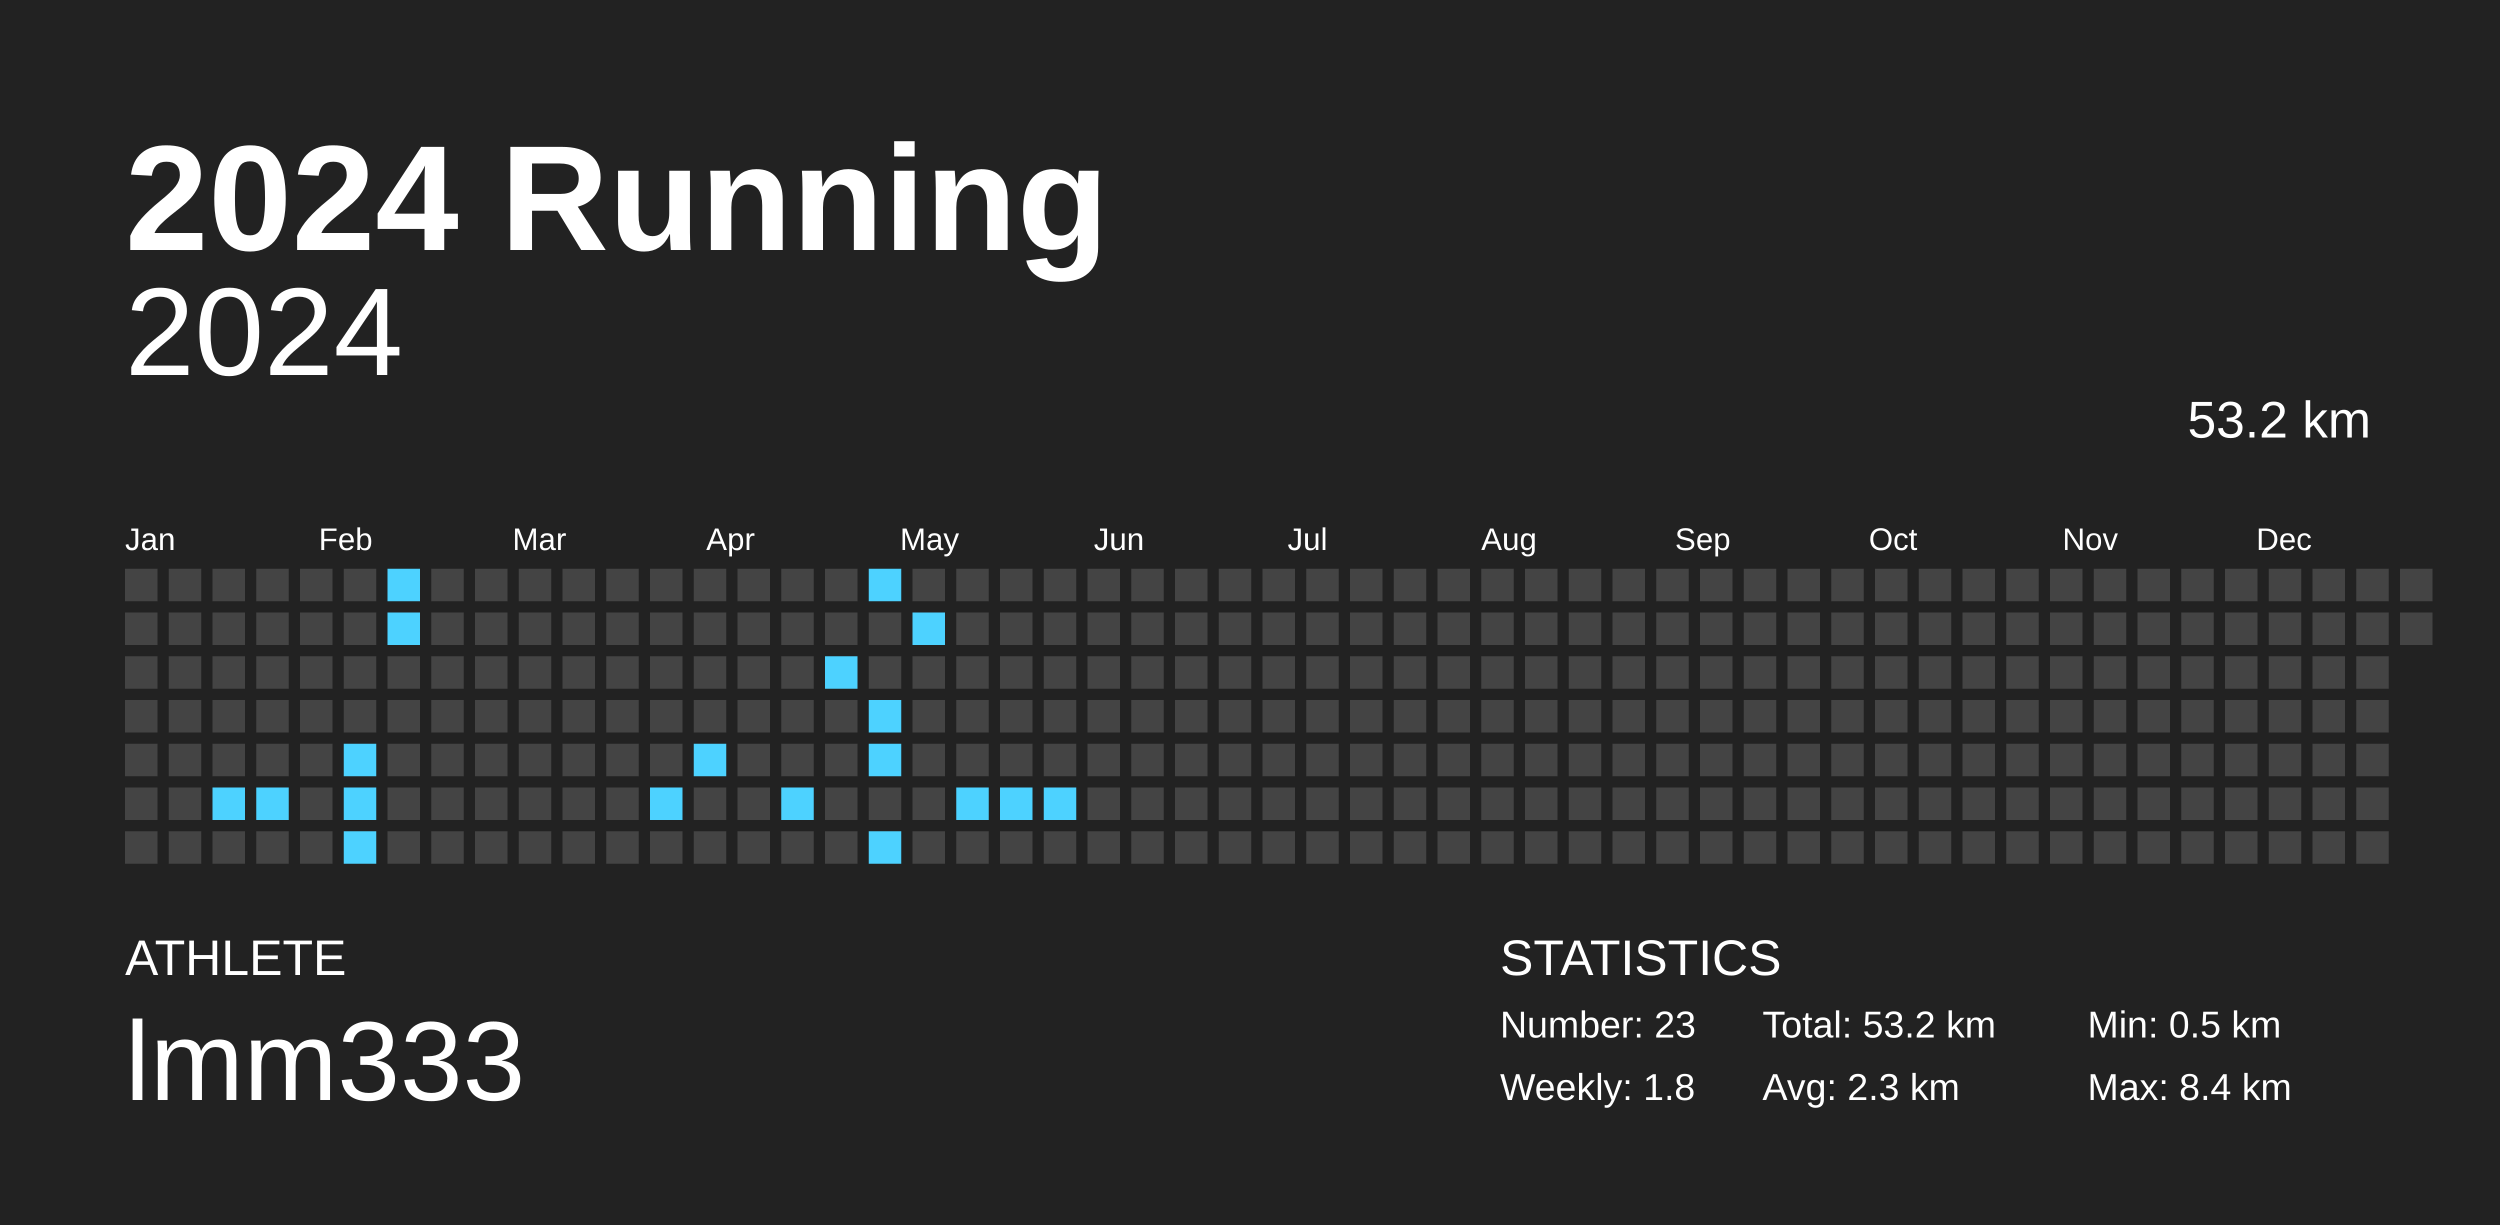
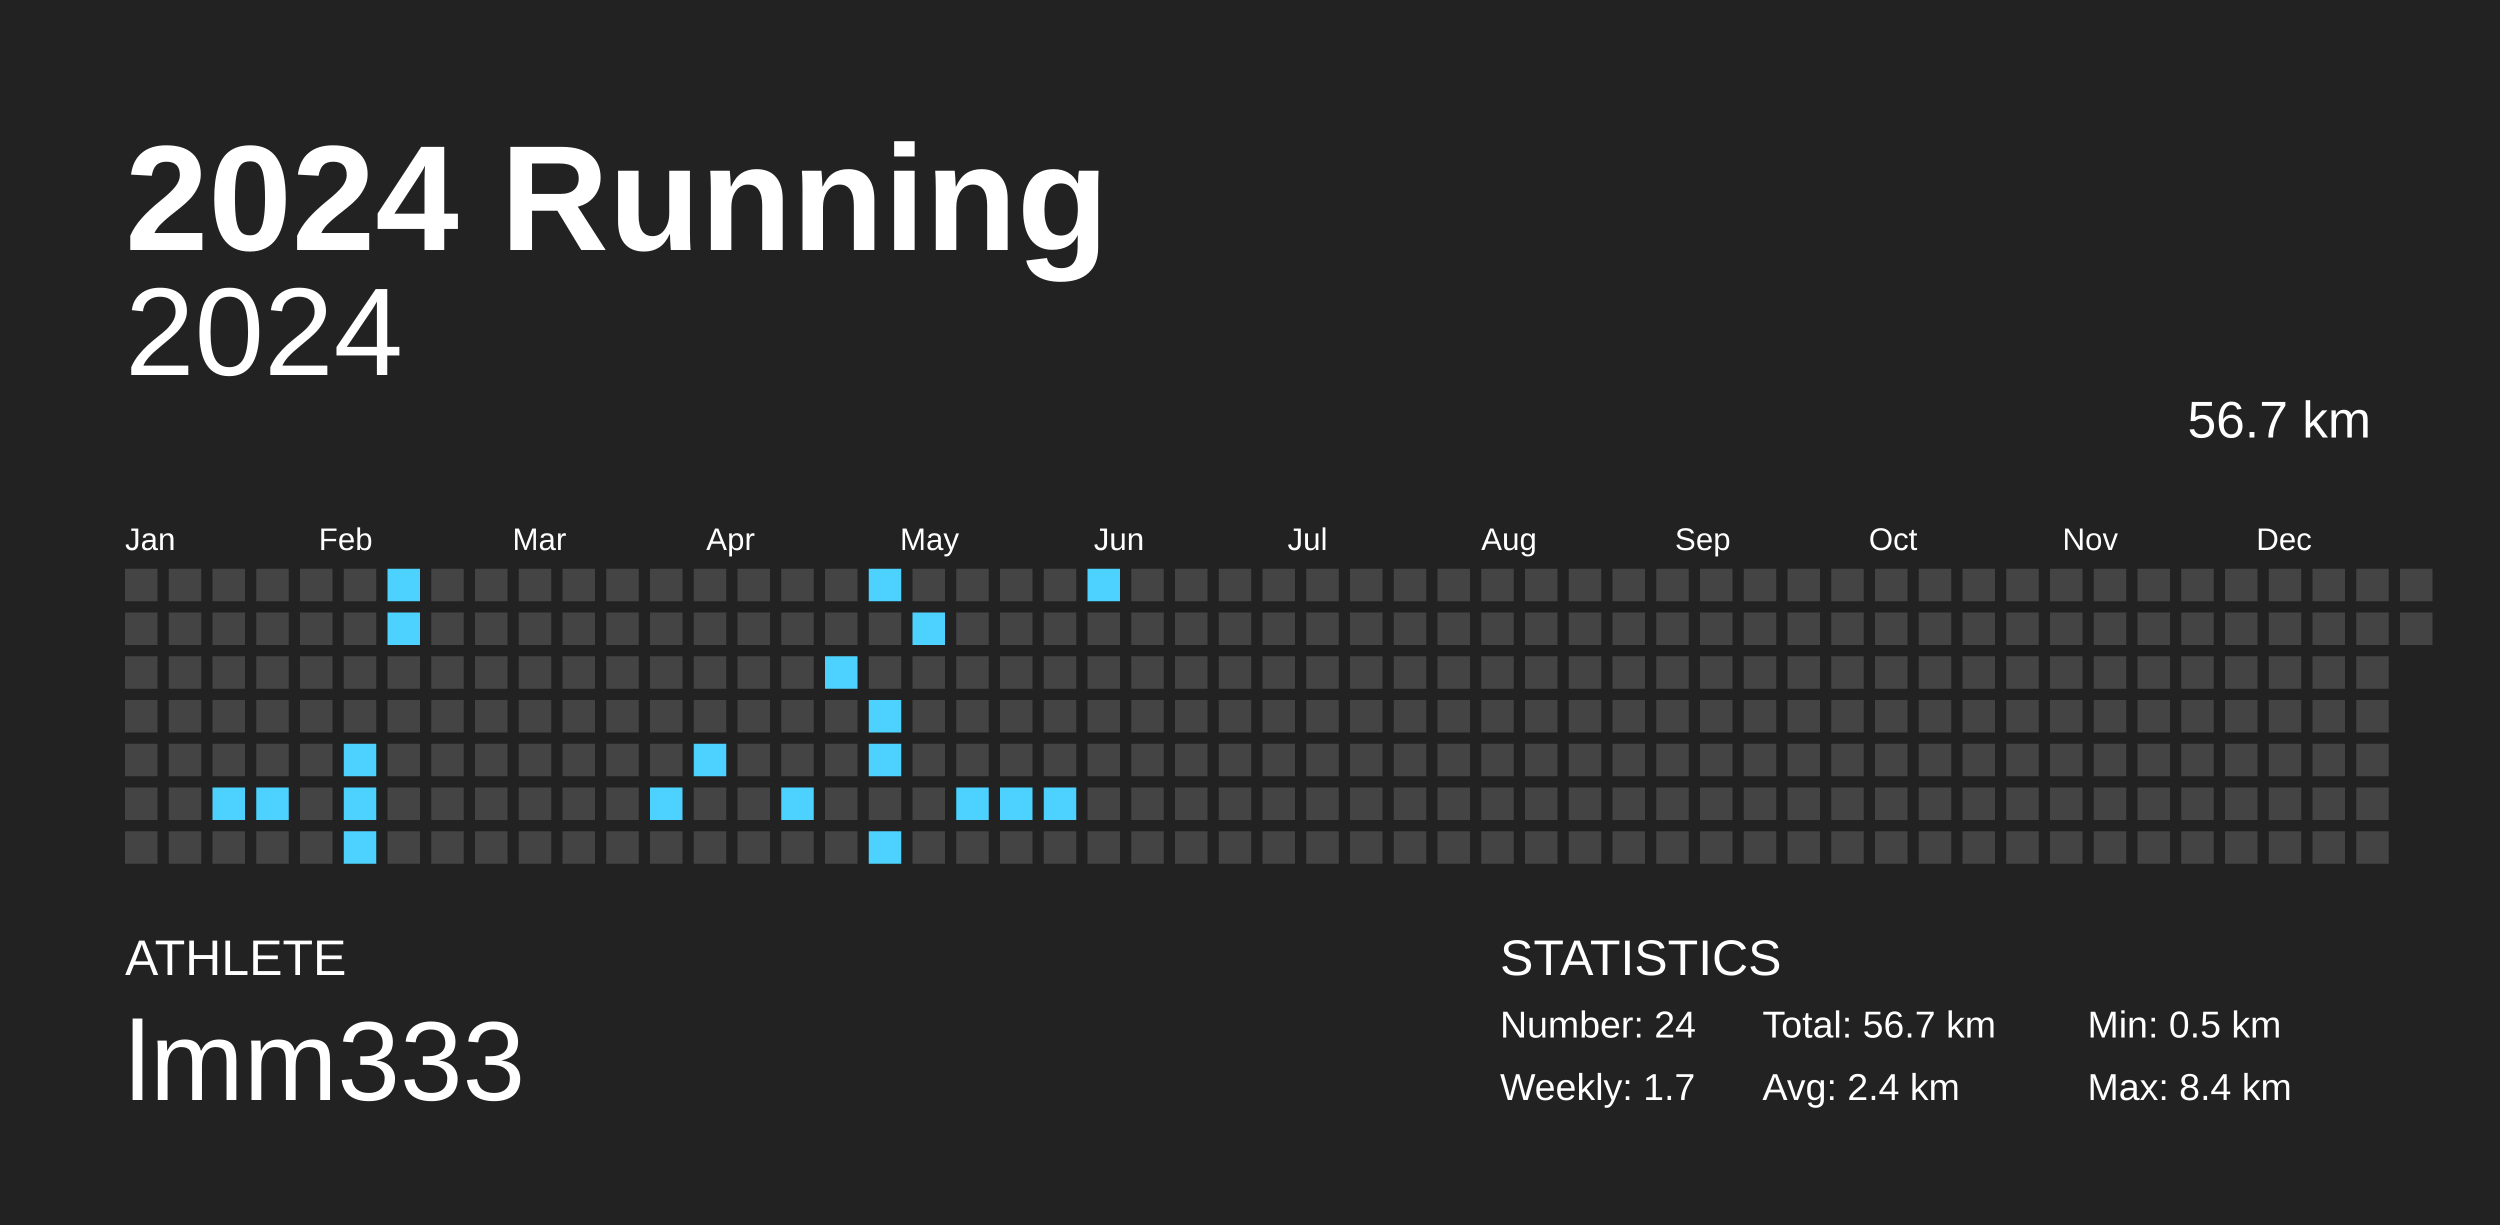
<svg xmlns="http://www.w3.org/2000/svg" baseProfile="full" height="98mm" version="1.1" viewBox="0,0,200,98" width="200mm">
  <defs />
  <rect fill="#222222" height="98" width="200" x="0" y="0" />
  <text fill="#FFFFFF" style="font-size:12px; font-family:Arial; font-weight:bold;" x="10" y="20">2024 Running</text>
  <text fill="#FFFFFF" style="font-size:4px; font-family:Arial" x="10" y="78">ATHLETE</text>
  <text fill="#FFFFFF" style="font-size:9px; font-family:Arial" x="10" y="88">lmm333</text>
  <text fill="#FFFFFF" style="font-size:4px; font-family:Arial" x="120" y="78">STATISTICS</text>
-   <text fill="#FFFFFF" style="font-size:3px; font-family:Arial" x="120" y="83">Number: 23</text>
-   <text fill="#FFFFFF" style="font-size:3px; font-family:Arial" x="120" y="88">Weekly: 1.8</text>
-   <text fill="#FFFFFF" style="font-size:3px; font-family:Arial" x="141" y="83">Total: 53.2 km</text>
-   <text fill="#FFFFFF" style="font-size:3px; font-family:Arial" x="141" y="88">Avg: 2.3 km</text>
+   <text fill="#FFFFFF" style="font-size:3px; font-family:Arial" x="120" y="83">Number: 24</text>
+   <text fill="#FFFFFF" style="font-size:3px; font-family:Arial" x="120" y="88">Weekly: 1.7</text>
+   <text fill="#FFFFFF" style="font-size:3px; font-family:Arial" x="141" y="83">Total: 56.7 km</text>
+   <text fill="#FFFFFF" style="font-size:3px; font-family:Arial" x="141" y="88">Avg: 2.4 km</text>
  <text fill="#FFFFFF" style="font-size:3px; font-family:Arial" x="167" y="83">Min: 0.5 km</text>
  <text fill="#FFFFFF" style="font-size:3px; font-family:Arial" x="167" y="88">Max: 8.4 km</text>
  <text alignment-baseline="hanging" fill="#FFFFFF" style="font-size:10.0px; font-family:Arial;" x="10" y="30">2024</text>
-   <text alignment-baseline="hanging" fill="#FFFFFF" style="font-size:4.125px; font-family:Arial;" x="175" y="35">53.2 km</text>
+   <text alignment-baseline="hanging" fill="#FFFFFF" style="font-size:4.125px; font-family:Arial;" x="175" y="35">56.7 km</text>
  <text fill="#FFFFFF" style="font-size:2.5px; font-family:Arial" x="10.0" y="44">Jan</text>
  <text fill="#FFFFFF" style="font-size:2.5px; font-family:Arial" x="25.5" y="44">Feb</text>
  <text fill="#FFFFFF" style="font-size:2.5px; font-family:Arial" x="41.0" y="44">Mar</text>
  <text fill="#FFFFFF" style="font-size:2.5px; font-family:Arial" x="56.5" y="44">Apr</text>
  <text fill="#FFFFFF" style="font-size:2.5px; font-family:Arial" x="72.0" y="44">May</text>
  <text fill="#FFFFFF" style="font-size:2.5px; font-family:Arial" x="87.5" y="44">Jun</text>
  <text fill="#FFFFFF" style="font-size:2.5px; font-family:Arial" x="103.0" y="44">Jul</text>
  <text fill="#FFFFFF" style="font-size:2.5px; font-family:Arial" x="118.5" y="44">Aug</text>
  <text fill="#FFFFFF" style="font-size:2.5px; font-family:Arial" x="134.0" y="44">Sep</text>
  <text fill="#FFFFFF" style="font-size:2.5px; font-family:Arial" x="149.5" y="44">Oct</text>
  <text fill="#FFFFFF" style="font-size:2.5px; font-family:Arial" x="165.0" y="44">Nov</text>
  <text fill="#FFFFFF" style="font-size:2.5px; font-family:Arial" x="180.5" y="44">Dec</text>
  <rect fill="#444444" height="2.6" width="2.6" x="10.0" y="45.5" />
  <rect fill="#444444" height="2.6" width="2.6" x="10.0" y="49.0" />
  <rect fill="#444444" height="2.6" width="2.6" x="10.0" y="52.5" />
  <rect fill="#444444" height="2.6" width="2.6" x="10.0" y="56.0" />
  <rect fill="#444444" height="2.6" width="2.6" x="10.0" y="59.5" />
  <rect fill="#444444" height="2.6" width="2.6" x="10.0" y="63.0" />
  <rect fill="#444444" height="2.6" width="2.6" x="10.0" y="66.5" />
  <rect fill="#444444" height="2.6" width="2.6" x="13.5" y="45.5" />
  <rect fill="#444444" height="2.6" width="2.6" x="13.5" y="49.0" />
  <rect fill="#444444" height="2.6" width="2.6" x="13.5" y="52.5" />
  <rect fill="#444444" height="2.6" width="2.6" x="13.5" y="56.0" />
  <rect fill="#444444" height="2.6" width="2.6" x="13.5" y="59.5" />
  <rect fill="#444444" height="2.6" width="2.6" x="13.5" y="63.0" />
  <rect fill="#444444" height="2.6" width="2.6" x="13.5" y="66.5" />
  <rect fill="#444444" height="2.6" width="2.6" x="17.0" y="45.5" />
  <rect fill="#444444" height="2.6" width="2.6" x="17.0" y="49.0" />
  <rect fill="#444444" height="2.6" width="2.6" x="17.0" y="52.5" />
  <rect fill="#444444" height="2.6" width="2.6" x="17.0" y="56.0" />
  <rect fill="#444444" height="2.6" width="2.6" x="17.0" y="59.5" />
  <rect fill="#4dd2ff" height="2.6" width="2.6" x="17.0" y="63.0" />
  <rect fill="#444444" height="2.6" width="2.6" x="17.0" y="66.5" />
  <rect fill="#444444" height="2.6" width="2.6" x="20.5" y="45.5" />
  <rect fill="#444444" height="2.6" width="2.6" x="20.5" y="49.0" />
  <rect fill="#444444" height="2.6" width="2.6" x="20.5" y="52.5" />
  <rect fill="#444444" height="2.6" width="2.6" x="20.5" y="56.0" />
  <rect fill="#444444" height="2.6" width="2.6" x="20.5" y="59.5" />
  <rect fill="#4dd2ff" height="2.6" width="2.6" x="20.5" y="63.0" />
  <rect fill="#444444" height="2.6" width="2.6" x="20.5" y="66.5" />
  <rect fill="#444444" height="2.6" width="2.6" x="24.0" y="45.5" />
  <rect fill="#444444" height="2.6" width="2.6" x="24.0" y="49.0" />
  <rect fill="#444444" height="2.6" width="2.6" x="24.0" y="52.5" />
  <rect fill="#444444" height="2.6" width="2.6" x="24.0" y="56.0" />
  <rect fill="#444444" height="2.6" width="2.6" x="24.0" y="59.5" />
  <rect fill="#444444" height="2.6" width="2.6" x="24.0" y="63.0" />
  <rect fill="#444444" height="2.6" width="2.6" x="24.0" y="66.5" />
  <rect fill="#444444" height="2.6" width="2.6" x="27.5" y="45.5" />
  <rect fill="#444444" height="2.6" width="2.6" x="27.5" y="49.0" />
  <rect fill="#444444" height="2.6" width="2.6" x="27.5" y="52.5" />
  <rect fill="#444444" height="2.6" width="2.6" x="27.5" y="56.0" />
  <rect fill="#4dd2ff" height="2.6" width="2.6" x="27.5" y="59.5" />
  <rect fill="#4dd2ff" height="2.6" width="2.6" x="27.5" y="63.0" />
  <rect fill="#4dd2ff" height="2.6" width="2.6" x="27.5" y="66.5" />
  <rect fill="#4dd2ff" height="2.6" width="2.6" x="31.0" y="45.5" />
  <rect fill="#4dd2ff" height="2.6" width="2.6" x="31.0" y="49.0" />
  <rect fill="#444444" height="2.6" width="2.6" x="31.0" y="52.5" />
  <rect fill="#444444" height="2.6" width="2.6" x="31.0" y="56.0" />
  <rect fill="#444444" height="2.6" width="2.6" x="31.0" y="59.5" />
  <rect fill="#444444" height="2.6" width="2.6" x="31.0" y="63.0" />
  <rect fill="#444444" height="2.6" width="2.6" x="31.0" y="66.5" />
  <rect fill="#444444" height="2.6" width="2.6" x="34.5" y="45.5" />
  <rect fill="#444444" height="2.6" width="2.6" x="34.5" y="49.0" />
  <rect fill="#444444" height="2.6" width="2.6" x="34.5" y="52.5" />
  <rect fill="#444444" height="2.6" width="2.6" x="34.5" y="56.0" />
  <rect fill="#444444" height="2.6" width="2.6" x="34.5" y="59.5" />
  <rect fill="#444444" height="2.6" width="2.6" x="34.5" y="63.0" />
  <rect fill="#444444" height="2.6" width="2.6" x="34.5" y="66.5" />
  <rect fill="#444444" height="2.6" width="2.6" x="38.0" y="45.5" />
  <rect fill="#444444" height="2.6" width="2.6" x="38.0" y="49.0" />
  <rect fill="#444444" height="2.6" width="2.6" x="38.0" y="52.5" />
  <rect fill="#444444" height="2.6" width="2.6" x="38.0" y="56.0" />
  <rect fill="#444444" height="2.6" width="2.6" x="38.0" y="59.5" />
  <rect fill="#444444" height="2.6" width="2.6" x="38.0" y="63.0" />
  <rect fill="#444444" height="2.6" width="2.6" x="38.0" y="66.5" />
  <rect fill="#444444" height="2.6" width="2.6" x="41.5" y="45.5" />
  <rect fill="#444444" height="2.6" width="2.6" x="41.5" y="49.0" />
  <rect fill="#444444" height="2.6" width="2.6" x="41.5" y="52.5" />
  <rect fill="#444444" height="2.6" width="2.6" x="41.5" y="56.0" />
  <rect fill="#444444" height="2.6" width="2.6" x="41.5" y="59.5" />
  <rect fill="#444444" height="2.6" width="2.6" x="41.5" y="63.0" />
  <rect fill="#444444" height="2.6" width="2.6" x="41.5" y="66.5" />
  <rect fill="#444444" height="2.6" width="2.6" x="45.0" y="45.5" />
  <rect fill="#444444" height="2.6" width="2.6" x="45.0" y="49.0" />
  <rect fill="#444444" height="2.6" width="2.6" x="45.0" y="52.5" />
  <rect fill="#444444" height="2.6" width="2.6" x="45.0" y="56.0" />
  <rect fill="#444444" height="2.6" width="2.6" x="45.0" y="59.5" />
  <rect fill="#444444" height="2.6" width="2.6" x="45.0" y="63.0" />
  <rect fill="#444444" height="2.6" width="2.6" x="45.0" y="66.5" />
  <rect fill="#444444" height="2.6" width="2.6" x="48.5" y="45.5" />
  <rect fill="#444444" height="2.6" width="2.6" x="48.5" y="49.0" />
  <rect fill="#444444" height="2.6" width="2.6" x="48.5" y="52.5" />
  <rect fill="#444444" height="2.6" width="2.6" x="48.5" y="56.0" />
  <rect fill="#444444" height="2.6" width="2.6" x="48.5" y="59.5" />
  <rect fill="#444444" height="2.6" width="2.6" x="48.5" y="63.0" />
  <rect fill="#444444" height="2.6" width="2.6" x="48.5" y="66.5" />
  <rect fill="#444444" height="2.6" width="2.6" x="52.0" y="45.5" />
  <rect fill="#444444" height="2.6" width="2.6" x="52.0" y="49.0" />
  <rect fill="#444444" height="2.6" width="2.6" x="52.0" y="52.5" />
  <rect fill="#444444" height="2.6" width="2.6" x="52.0" y="56.0" />
  <rect fill="#444444" height="2.6" width="2.6" x="52.0" y="59.5" />
  <rect fill="#4dd2ff" height="2.6" width="2.6" x="52.0" y="63.0" />
  <rect fill="#444444" height="2.6" width="2.6" x="52.0" y="66.5" />
  <rect fill="#444444" height="2.6" width="2.6" x="55.5" y="45.5" />
  <rect fill="#444444" height="2.6" width="2.6" x="55.5" y="49.0" />
  <rect fill="#444444" height="2.6" width="2.6" x="55.5" y="52.5" />
  <rect fill="#444444" height="2.6" width="2.6" x="55.5" y="56.0" />
  <rect fill="#4dd2ff" height="2.6" width="2.6" x="55.5" y="59.5" />
  <rect fill="#444444" height="2.6" width="2.6" x="55.5" y="63.0" />
  <rect fill="#444444" height="2.6" width="2.6" x="55.5" y="66.5" />
  <rect fill="#444444" height="2.6" width="2.6" x="59.0" y="45.5" />
  <rect fill="#444444" height="2.6" width="2.6" x="59.0" y="49.0" />
  <rect fill="#444444" height="2.6" width="2.6" x="59.0" y="52.5" />
  <rect fill="#444444" height="2.6" width="2.6" x="59.0" y="56.0" />
  <rect fill="#444444" height="2.6" width="2.6" x="59.0" y="59.5" />
  <rect fill="#444444" height="2.6" width="2.6" x="59.0" y="63.0" />
  <rect fill="#444444" height="2.6" width="2.6" x="59.0" y="66.5" />
  <rect fill="#444444" height="2.6" width="2.6" x="62.5" y="45.5" />
  <rect fill="#444444" height="2.6" width="2.6" x="62.5" y="49.0" />
  <rect fill="#444444" height="2.6" width="2.6" x="62.5" y="52.5" />
  <rect fill="#444444" height="2.6" width="2.6" x="62.5" y="56.0" />
  <rect fill="#444444" height="2.6" width="2.6" x="62.5" y="59.5" />
  <rect fill="#4dd2ff" height="2.6" width="2.6" x="62.5" y="63.0" />
  <rect fill="#444444" height="2.6" width="2.6" x="62.5" y="66.5" />
  <rect fill="#444444" height="2.6" width="2.6" x="66.0" y="45.5" />
  <rect fill="#444444" height="2.6" width="2.6" x="66.0" y="49.0" />
  <rect fill="#4dd2ff" height="2.6" width="2.6" x="66.0" y="52.5" />
  <rect fill="#444444" height="2.6" width="2.6" x="66.0" y="56.0" />
  <rect fill="#444444" height="2.6" width="2.6" x="66.0" y="59.5" />
  <rect fill="#444444" height="2.6" width="2.6" x="66.0" y="63.0" />
  <rect fill="#444444" height="2.6" width="2.6" x="66.0" y="66.5" />
  <rect fill="#4dd2ff" height="2.6" width="2.6" x="69.5" y="45.5" />
  <rect fill="#444444" height="2.6" width="2.6" x="69.5" y="49.0" />
  <rect fill="#444444" height="2.6" width="2.6" x="69.5" y="52.5" />
  <rect fill="#4dd2ff" height="2.6" width="2.6" x="69.5" y="56.0" />
  <rect fill="#4dd2ff" height="2.6" width="2.6" x="69.5" y="59.5" />
  <rect fill="#444444" height="2.6" width="2.6" x="69.5" y="63.0" />
  <rect fill="#4dd2ff" height="2.6" width="2.6" x="69.5" y="66.5" />
  <rect fill="#444444" height="2.6" width="2.6" x="73.0" y="45.5" />
  <rect fill="#4dd2ff" height="2.6" width="2.6" x="73.0" y="49.0" />
  <rect fill="#444444" height="2.6" width="2.6" x="73.0" y="52.5" />
  <rect fill="#444444" height="2.6" width="2.6" x="73.0" y="56.0" />
  <rect fill="#444444" height="2.6" width="2.6" x="73.0" y="59.5" />
  <rect fill="#444444" height="2.6" width="2.6" x="73.0" y="63.0" />
  <rect fill="#444444" height="2.6" width="2.6" x="73.0" y="66.5" />
  <rect fill="#444444" height="2.6" width="2.6" x="76.5" y="45.5" />
  <rect fill="#444444" height="2.6" width="2.6" x="76.5" y="49.0" />
  <rect fill="#444444" height="2.6" width="2.6" x="76.5" y="52.5" />
  <rect fill="#444444" height="2.6" width="2.6" x="76.5" y="56.0" />
  <rect fill="#444444" height="2.6" width="2.6" x="76.5" y="59.5" />
  <rect fill="#4dd2ff" height="2.6" width="2.6" x="76.5" y="63.0" />
  <rect fill="#444444" height="2.6" width="2.6" x="76.5" y="66.5" />
  <rect fill="#444444" height="2.6" width="2.6" x="80.0" y="45.5" />
  <rect fill="#444444" height="2.6" width="2.6" x="80.0" y="49.0" />
  <rect fill="#444444" height="2.6" width="2.6" x="80.0" y="52.5" />
  <rect fill="#444444" height="2.6" width="2.6" x="80.0" y="56.0" />
  <rect fill="#444444" height="2.6" width="2.6" x="80.0" y="59.5" />
  <rect fill="#4dd2ff" height="2.6" width="2.6" x="80.0" y="63.0" />
  <rect fill="#444444" height="2.6" width="2.6" x="80.0" y="66.5" />
  <rect fill="#444444" height="2.6" width="2.6" x="83.5" y="45.5" />
  <rect fill="#444444" height="2.6" width="2.6" x="83.5" y="49.0" />
  <rect fill="#444444" height="2.6" width="2.6" x="83.5" y="52.5" />
  <rect fill="#444444" height="2.6" width="2.6" x="83.5" y="56.0" />
  <rect fill="#444444" height="2.6" width="2.6" x="83.5" y="59.5" />
  <rect fill="#4dd2ff" height="2.6" width="2.6" x="83.5" y="63.0" />
  <rect fill="#444444" height="2.6" width="2.6" x="83.5" y="66.5" />
-   <rect fill="#444444" height="2.6" width="2.6" x="87.0" y="45.5" />
+   <rect fill="#4dd2ff" height="2.6" width="2.6" x="87.0" y="45.5" />
  <rect fill="#444444" height="2.6" width="2.6" x="87.0" y="49.0" />
  <rect fill="#444444" height="2.6" width="2.6" x="87.0" y="52.5" />
  <rect fill="#444444" height="2.6" width="2.6" x="87.0" y="56.0" />
  <rect fill="#444444" height="2.6" width="2.6" x="87.0" y="59.5" />
  <rect fill="#444444" height="2.6" width="2.6" x="87.0" y="63.0" />
  <rect fill="#444444" height="2.6" width="2.6" x="87.0" y="66.5" />
  <rect fill="#444444" height="2.6" width="2.6" x="90.5" y="45.5" />
  <rect fill="#444444" height="2.6" width="2.6" x="90.5" y="49.0" />
  <rect fill="#444444" height="2.6" width="2.6" x="90.5" y="52.5" />
  <rect fill="#444444" height="2.6" width="2.6" x="90.5" y="56.0" />
  <rect fill="#444444" height="2.6" width="2.6" x="90.5" y="59.5" />
  <rect fill="#444444" height="2.6" width="2.6" x="90.5" y="63.0" />
  <rect fill="#444444" height="2.6" width="2.6" x="90.5" y="66.5" />
  <rect fill="#444444" height="2.6" width="2.6" x="94.0" y="45.5" />
  <rect fill="#444444" height="2.6" width="2.6" x="94.0" y="49.0" />
  <rect fill="#444444" height="2.6" width="2.6" x="94.0" y="52.5" />
  <rect fill="#444444" height="2.6" width="2.6" x="94.0" y="56.0" />
  <rect fill="#444444" height="2.6" width="2.6" x="94.0" y="59.5" />
  <rect fill="#444444" height="2.6" width="2.6" x="94.0" y="63.0" />
  <rect fill="#444444" height="2.6" width="2.6" x="94.0" y="66.5" />
  <rect fill="#444444" height="2.6" width="2.6" x="97.5" y="45.5" />
  <rect fill="#444444" height="2.6" width="2.6" x="97.5" y="49.0" />
  <rect fill="#444444" height="2.6" width="2.6" x="97.5" y="52.5" />
  <rect fill="#444444" height="2.6" width="2.6" x="97.5" y="56.0" />
  <rect fill="#444444" height="2.6" width="2.6" x="97.5" y="59.5" />
  <rect fill="#444444" height="2.6" width="2.6" x="97.5" y="63.0" />
  <rect fill="#444444" height="2.6" width="2.6" x="97.5" y="66.5" />
  <rect fill="#444444" height="2.6" width="2.6" x="101.0" y="45.5" />
  <rect fill="#444444" height="2.6" width="2.6" x="101.0" y="49.0" />
  <rect fill="#444444" height="2.6" width="2.6" x="101.0" y="52.5" />
  <rect fill="#444444" height="2.6" width="2.6" x="101.0" y="56.0" />
  <rect fill="#444444" height="2.6" width="2.6" x="101.0" y="59.5" />
  <rect fill="#444444" height="2.6" width="2.6" x="101.0" y="63.0" />
  <rect fill="#444444" height="2.6" width="2.6" x="101.0" y="66.5" />
  <rect fill="#444444" height="2.6" width="2.6" x="104.5" y="45.5" />
  <rect fill="#444444" height="2.6" width="2.6" x="104.5" y="49.0" />
  <rect fill="#444444" height="2.6" width="2.6" x="104.5" y="52.5" />
  <rect fill="#444444" height="2.6" width="2.6" x="104.5" y="56.0" />
  <rect fill="#444444" height="2.6" width="2.6" x="104.5" y="59.5" />
  <rect fill="#444444" height="2.6" width="2.6" x="104.5" y="63.0" />
  <rect fill="#444444" height="2.6" width="2.6" x="104.5" y="66.5" />
  <rect fill="#444444" height="2.6" width="2.6" x="108.0" y="45.5" />
  <rect fill="#444444" height="2.6" width="2.6" x="108.0" y="49.0" />
  <rect fill="#444444" height="2.6" width="2.6" x="108.0" y="52.5" />
  <rect fill="#444444" height="2.6" width="2.6" x="108.0" y="56.0" />
  <rect fill="#444444" height="2.6" width="2.6" x="108.0" y="59.5" />
  <rect fill="#444444" height="2.6" width="2.6" x="108.0" y="63.0" />
  <rect fill="#444444" height="2.6" width="2.6" x="108.0" y="66.5" />
  <rect fill="#444444" height="2.6" width="2.6" x="111.5" y="45.5" />
  <rect fill="#444444" height="2.6" width="2.6" x="111.5" y="49.0" />
  <rect fill="#444444" height="2.6" width="2.6" x="111.5" y="52.5" />
  <rect fill="#444444" height="2.6" width="2.6" x="111.5" y="56.0" />
  <rect fill="#444444" height="2.6" width="2.6" x="111.5" y="59.5" />
  <rect fill="#444444" height="2.6" width="2.6" x="111.5" y="63.0" />
  <rect fill="#444444" height="2.6" width="2.6" x="111.5" y="66.5" />
  <rect fill="#444444" height="2.6" width="2.6" x="115.0" y="45.5" />
  <rect fill="#444444" height="2.6" width="2.6" x="115.0" y="49.0" />
  <rect fill="#444444" height="2.6" width="2.6" x="115.0" y="52.5" />
  <rect fill="#444444" height="2.6" width="2.6" x="115.0" y="56.0" />
  <rect fill="#444444" height="2.6" width="2.6" x="115.0" y="59.5" />
  <rect fill="#444444" height="2.6" width="2.6" x="115.0" y="63.0" />
  <rect fill="#444444" height="2.6" width="2.6" x="115.0" y="66.5" />
  <rect fill="#444444" height="2.6" width="2.6" x="118.5" y="45.5" />
  <rect fill="#444444" height="2.6" width="2.6" x="118.5" y="49.0" />
  <rect fill="#444444" height="2.6" width="2.6" x="118.5" y="52.5" />
  <rect fill="#444444" height="2.6" width="2.6" x="118.5" y="56.0" />
  <rect fill="#444444" height="2.6" width="2.6" x="118.5" y="59.5" />
  <rect fill="#444444" height="2.6" width="2.6" x="118.5" y="63.0" />
  <rect fill="#444444" height="2.6" width="2.6" x="118.5" y="66.5" />
  <rect fill="#444444" height="2.6" width="2.6" x="122.0" y="45.5" />
  <rect fill="#444444" height="2.6" width="2.6" x="122.0" y="49.0" />
  <rect fill="#444444" height="2.6" width="2.6" x="122.0" y="52.5" />
  <rect fill="#444444" height="2.6" width="2.6" x="122.0" y="56.0" />
  <rect fill="#444444" height="2.6" width="2.6" x="122.0" y="59.5" />
  <rect fill="#444444" height="2.6" width="2.6" x="122.0" y="63.0" />
  <rect fill="#444444" height="2.6" width="2.6" x="122.0" y="66.5" />
  <rect fill="#444444" height="2.6" width="2.6" x="125.5" y="45.5" />
  <rect fill="#444444" height="2.6" width="2.6" x="125.5" y="49.0" />
  <rect fill="#444444" height="2.6" width="2.6" x="125.5" y="52.5" />
  <rect fill="#444444" height="2.6" width="2.6" x="125.5" y="56.0" />
  <rect fill="#444444" height="2.6" width="2.6" x="125.5" y="59.5" />
  <rect fill="#444444" height="2.6" width="2.6" x="125.5" y="63.0" />
  <rect fill="#444444" height="2.6" width="2.6" x="125.5" y="66.5" />
  <rect fill="#444444" height="2.6" width="2.6" x="129.0" y="45.5" />
  <rect fill="#444444" height="2.6" width="2.6" x="129.0" y="49.0" />
  <rect fill="#444444" height="2.6" width="2.6" x="129.0" y="52.5" />
  <rect fill="#444444" height="2.6" width="2.6" x="129.0" y="56.0" />
  <rect fill="#444444" height="2.6" width="2.6" x="129.0" y="59.5" />
  <rect fill="#444444" height="2.6" width="2.6" x="129.0" y="63.0" />
  <rect fill="#444444" height="2.6" width="2.6" x="129.0" y="66.5" />
  <rect fill="#444444" height="2.6" width="2.6" x="132.5" y="45.5" />
  <rect fill="#444444" height="2.6" width="2.6" x="132.5" y="49.0" />
  <rect fill="#444444" height="2.6" width="2.6" x="132.5" y="52.5" />
  <rect fill="#444444" height="2.6" width="2.6" x="132.5" y="56.0" />
  <rect fill="#444444" height="2.6" width="2.6" x="132.5" y="59.5" />
  <rect fill="#444444" height="2.6" width="2.6" x="132.5" y="63.0" />
  <rect fill="#444444" height="2.6" width="2.6" x="132.5" y="66.5" />
  <rect fill="#444444" height="2.6" width="2.6" x="136.0" y="45.5" />
  <rect fill="#444444" height="2.6" width="2.6" x="136.0" y="49.0" />
  <rect fill="#444444" height="2.6" width="2.6" x="136.0" y="52.5" />
  <rect fill="#444444" height="2.6" width="2.6" x="136.0" y="56.0" />
  <rect fill="#444444" height="2.6" width="2.6" x="136.0" y="59.5" />
  <rect fill="#444444" height="2.6" width="2.6" x="136.0" y="63.0" />
  <rect fill="#444444" height="2.6" width="2.6" x="136.0" y="66.5" />
  <rect fill="#444444" height="2.6" width="2.6" x="139.5" y="45.5" />
  <rect fill="#444444" height="2.6" width="2.6" x="139.5" y="49.0" />
  <rect fill="#444444" height="2.6" width="2.6" x="139.5" y="52.5" />
  <rect fill="#444444" height="2.6" width="2.6" x="139.5" y="56.0" />
  <rect fill="#444444" height="2.6" width="2.6" x="139.5" y="59.5" />
  <rect fill="#444444" height="2.6" width="2.6" x="139.5" y="63.0" />
  <rect fill="#444444" height="2.6" width="2.6" x="139.5" y="66.5" />
  <rect fill="#444444" height="2.6" width="2.6" x="143.0" y="45.5" />
  <rect fill="#444444" height="2.6" width="2.6" x="143.0" y="49.0" />
  <rect fill="#444444" height="2.6" width="2.6" x="143.0" y="52.5" />
  <rect fill="#444444" height="2.6" width="2.6" x="143.0" y="56.0" />
  <rect fill="#444444" height="2.6" width="2.6" x="143.0" y="59.5" />
  <rect fill="#444444" height="2.6" width="2.6" x="143.0" y="63.0" />
  <rect fill="#444444" height="2.6" width="2.6" x="143.0" y="66.5" />
  <rect fill="#444444" height="2.6" width="2.6" x="146.5" y="45.5" />
  <rect fill="#444444" height="2.6" width="2.6" x="146.5" y="49.0" />
  <rect fill="#444444" height="2.6" width="2.6" x="146.5" y="52.5" />
  <rect fill="#444444" height="2.6" width="2.6" x="146.5" y="56.0" />
  <rect fill="#444444" height="2.6" width="2.6" x="146.5" y="59.5" />
  <rect fill="#444444" height="2.6" width="2.6" x="146.5" y="63.0" />
  <rect fill="#444444" height="2.6" width="2.6" x="146.5" y="66.5" />
  <rect fill="#444444" height="2.6" width="2.6" x="150.0" y="45.5" />
  <rect fill="#444444" height="2.6" width="2.6" x="150.0" y="49.0" />
  <rect fill="#444444" height="2.6" width="2.6" x="150.0" y="52.5" />
  <rect fill="#444444" height="2.6" width="2.6" x="150.0" y="56.0" />
  <rect fill="#444444" height="2.6" width="2.6" x="150.0" y="59.5" />
  <rect fill="#444444" height="2.6" width="2.6" x="150.0" y="63.0" />
  <rect fill="#444444" height="2.6" width="2.6" x="150.0" y="66.5" />
  <rect fill="#444444" height="2.6" width="2.6" x="153.5" y="45.5" />
  <rect fill="#444444" height="2.6" width="2.6" x="153.5" y="49.0" />
  <rect fill="#444444" height="2.6" width="2.6" x="153.5" y="52.5" />
  <rect fill="#444444" height="2.6" width="2.6" x="153.5" y="56.0" />
  <rect fill="#444444" height="2.6" width="2.6" x="153.5" y="59.5" />
  <rect fill="#444444" height="2.6" width="2.6" x="153.5" y="63.0" />
  <rect fill="#444444" height="2.6" width="2.6" x="153.5" y="66.5" />
  <rect fill="#444444" height="2.6" width="2.6" x="157.0" y="45.5" />
  <rect fill="#444444" height="2.6" width="2.6" x="157.0" y="49.0" />
  <rect fill="#444444" height="2.6" width="2.6" x="157.0" y="52.5" />
  <rect fill="#444444" height="2.6" width="2.6" x="157.0" y="56.0" />
  <rect fill="#444444" height="2.6" width="2.6" x="157.0" y="59.5" />
  <rect fill="#444444" height="2.6" width="2.6" x="157.0" y="63.0" />
  <rect fill="#444444" height="2.6" width="2.6" x="157.0" y="66.5" />
  <rect fill="#444444" height="2.6" width="2.6" x="160.5" y="45.5" />
  <rect fill="#444444" height="2.6" width="2.6" x="160.5" y="49.0" />
  <rect fill="#444444" height="2.6" width="2.6" x="160.5" y="52.5" />
  <rect fill="#444444" height="2.6" width="2.6" x="160.5" y="56.0" />
  <rect fill="#444444" height="2.6" width="2.6" x="160.5" y="59.5" />
  <rect fill="#444444" height="2.6" width="2.6" x="160.5" y="63.0" />
  <rect fill="#444444" height="2.6" width="2.6" x="160.5" y="66.5" />
  <rect fill="#444444" height="2.6" width="2.6" x="164.0" y="45.5" />
  <rect fill="#444444" height="2.6" width="2.6" x="164.0" y="49.0" />
  <rect fill="#444444" height="2.6" width="2.6" x="164.0" y="52.5" />
  <rect fill="#444444" height="2.6" width="2.6" x="164.0" y="56.0" />
  <rect fill="#444444" height="2.6" width="2.6" x="164.0" y="59.5" />
  <rect fill="#444444" height="2.6" width="2.6" x="164.0" y="63.0" />
  <rect fill="#444444" height="2.6" width="2.6" x="164.0" y="66.5" />
  <rect fill="#444444" height="2.6" width="2.6" x="167.5" y="45.5" />
  <rect fill="#444444" height="2.6" width="2.6" x="167.5" y="49.0" />
  <rect fill="#444444" height="2.6" width="2.6" x="167.5" y="52.5" />
  <rect fill="#444444" height="2.6" width="2.6" x="167.5" y="56.0" />
  <rect fill="#444444" height="2.6" width="2.6" x="167.5" y="59.5" />
  <rect fill="#444444" height="2.6" width="2.6" x="167.5" y="63.0" />
  <rect fill="#444444" height="2.6" width="2.6" x="167.5" y="66.5" />
  <rect fill="#444444" height="2.6" width="2.6" x="171.0" y="45.5" />
  <rect fill="#444444" height="2.6" width="2.6" x="171.0" y="49.0" />
  <rect fill="#444444" height="2.6" width="2.6" x="171.0" y="52.5" />
  <rect fill="#444444" height="2.6" width="2.6" x="171.0" y="56.0" />
  <rect fill="#444444" height="2.6" width="2.6" x="171.0" y="59.5" />
  <rect fill="#444444" height="2.6" width="2.6" x="171.0" y="63.0" />
  <rect fill="#444444" height="2.6" width="2.6" x="171.0" y="66.5" />
  <rect fill="#444444" height="2.6" width="2.6" x="174.5" y="45.5" />
  <rect fill="#444444" height="2.6" width="2.6" x="174.5" y="49.0" />
  <rect fill="#444444" height="2.6" width="2.6" x="174.5" y="52.5" />
  <rect fill="#444444" height="2.6" width="2.6" x="174.5" y="56.0" />
  <rect fill="#444444" height="2.6" width="2.6" x="174.5" y="59.5" />
  <rect fill="#444444" height="2.6" width="2.6" x="174.5" y="63.0" />
  <rect fill="#444444" height="2.6" width="2.6" x="174.5" y="66.5" />
  <rect fill="#444444" height="2.6" width="2.6" x="178.0" y="45.5" />
  <rect fill="#444444" height="2.6" width="2.6" x="178.0" y="49.0" />
  <rect fill="#444444" height="2.6" width="2.6" x="178.0" y="52.5" />
  <rect fill="#444444" height="2.6" width="2.6" x="178.0" y="56.0" />
  <rect fill="#444444" height="2.6" width="2.6" x="178.0" y="59.5" />
  <rect fill="#444444" height="2.6" width="2.6" x="178.0" y="63.0" />
  <rect fill="#444444" height="2.6" width="2.6" x="178.0" y="66.5" />
  <rect fill="#444444" height="2.6" width="2.6" x="181.5" y="45.5" />
  <rect fill="#444444" height="2.6" width="2.6" x="181.5" y="49.0" />
  <rect fill="#444444" height="2.6" width="2.6" x="181.5" y="52.5" />
  <rect fill="#444444" height="2.6" width="2.6" x="181.5" y="56.0" />
  <rect fill="#444444" height="2.6" width="2.6" x="181.5" y="59.5" />
  <rect fill="#444444" height="2.6" width="2.6" x="181.5" y="63.0" />
  <rect fill="#444444" height="2.6" width="2.6" x="181.5" y="66.5" />
  <rect fill="#444444" height="2.6" width="2.6" x="185.0" y="45.5" />
  <rect fill="#444444" height="2.6" width="2.6" x="185.0" y="49.0" />
  <rect fill="#444444" height="2.6" width="2.6" x="185.0" y="52.5" />
  <rect fill="#444444" height="2.6" width="2.6" x="185.0" y="56.0" />
  <rect fill="#444444" height="2.6" width="2.6" x="185.0" y="59.5" />
  <rect fill="#444444" height="2.6" width="2.6" x="185.0" y="63.0" />
  <rect fill="#444444" height="2.6" width="2.6" x="185.0" y="66.5" />
  <rect fill="#444444" height="2.6" width="2.6" x="188.5" y="45.5" />
  <rect fill="#444444" height="2.6" width="2.6" x="188.5" y="49.0" />
  <rect fill="#444444" height="2.6" width="2.6" x="188.5" y="52.5" />
  <rect fill="#444444" height="2.6" width="2.6" x="188.5" y="56.0" />
  <rect fill="#444444" height="2.6" width="2.6" x="188.5" y="59.5" />
  <rect fill="#444444" height="2.6" width="2.6" x="188.5" y="63.0" />
  <rect fill="#444444" height="2.6" width="2.6" x="188.5" y="66.5" />
  <rect fill="#444444" height="2.6" width="2.6" x="192.0" y="45.5" />
  <rect fill="#444444" height="2.6" width="2.6" x="192.0" y="49.0" />
</svg>
